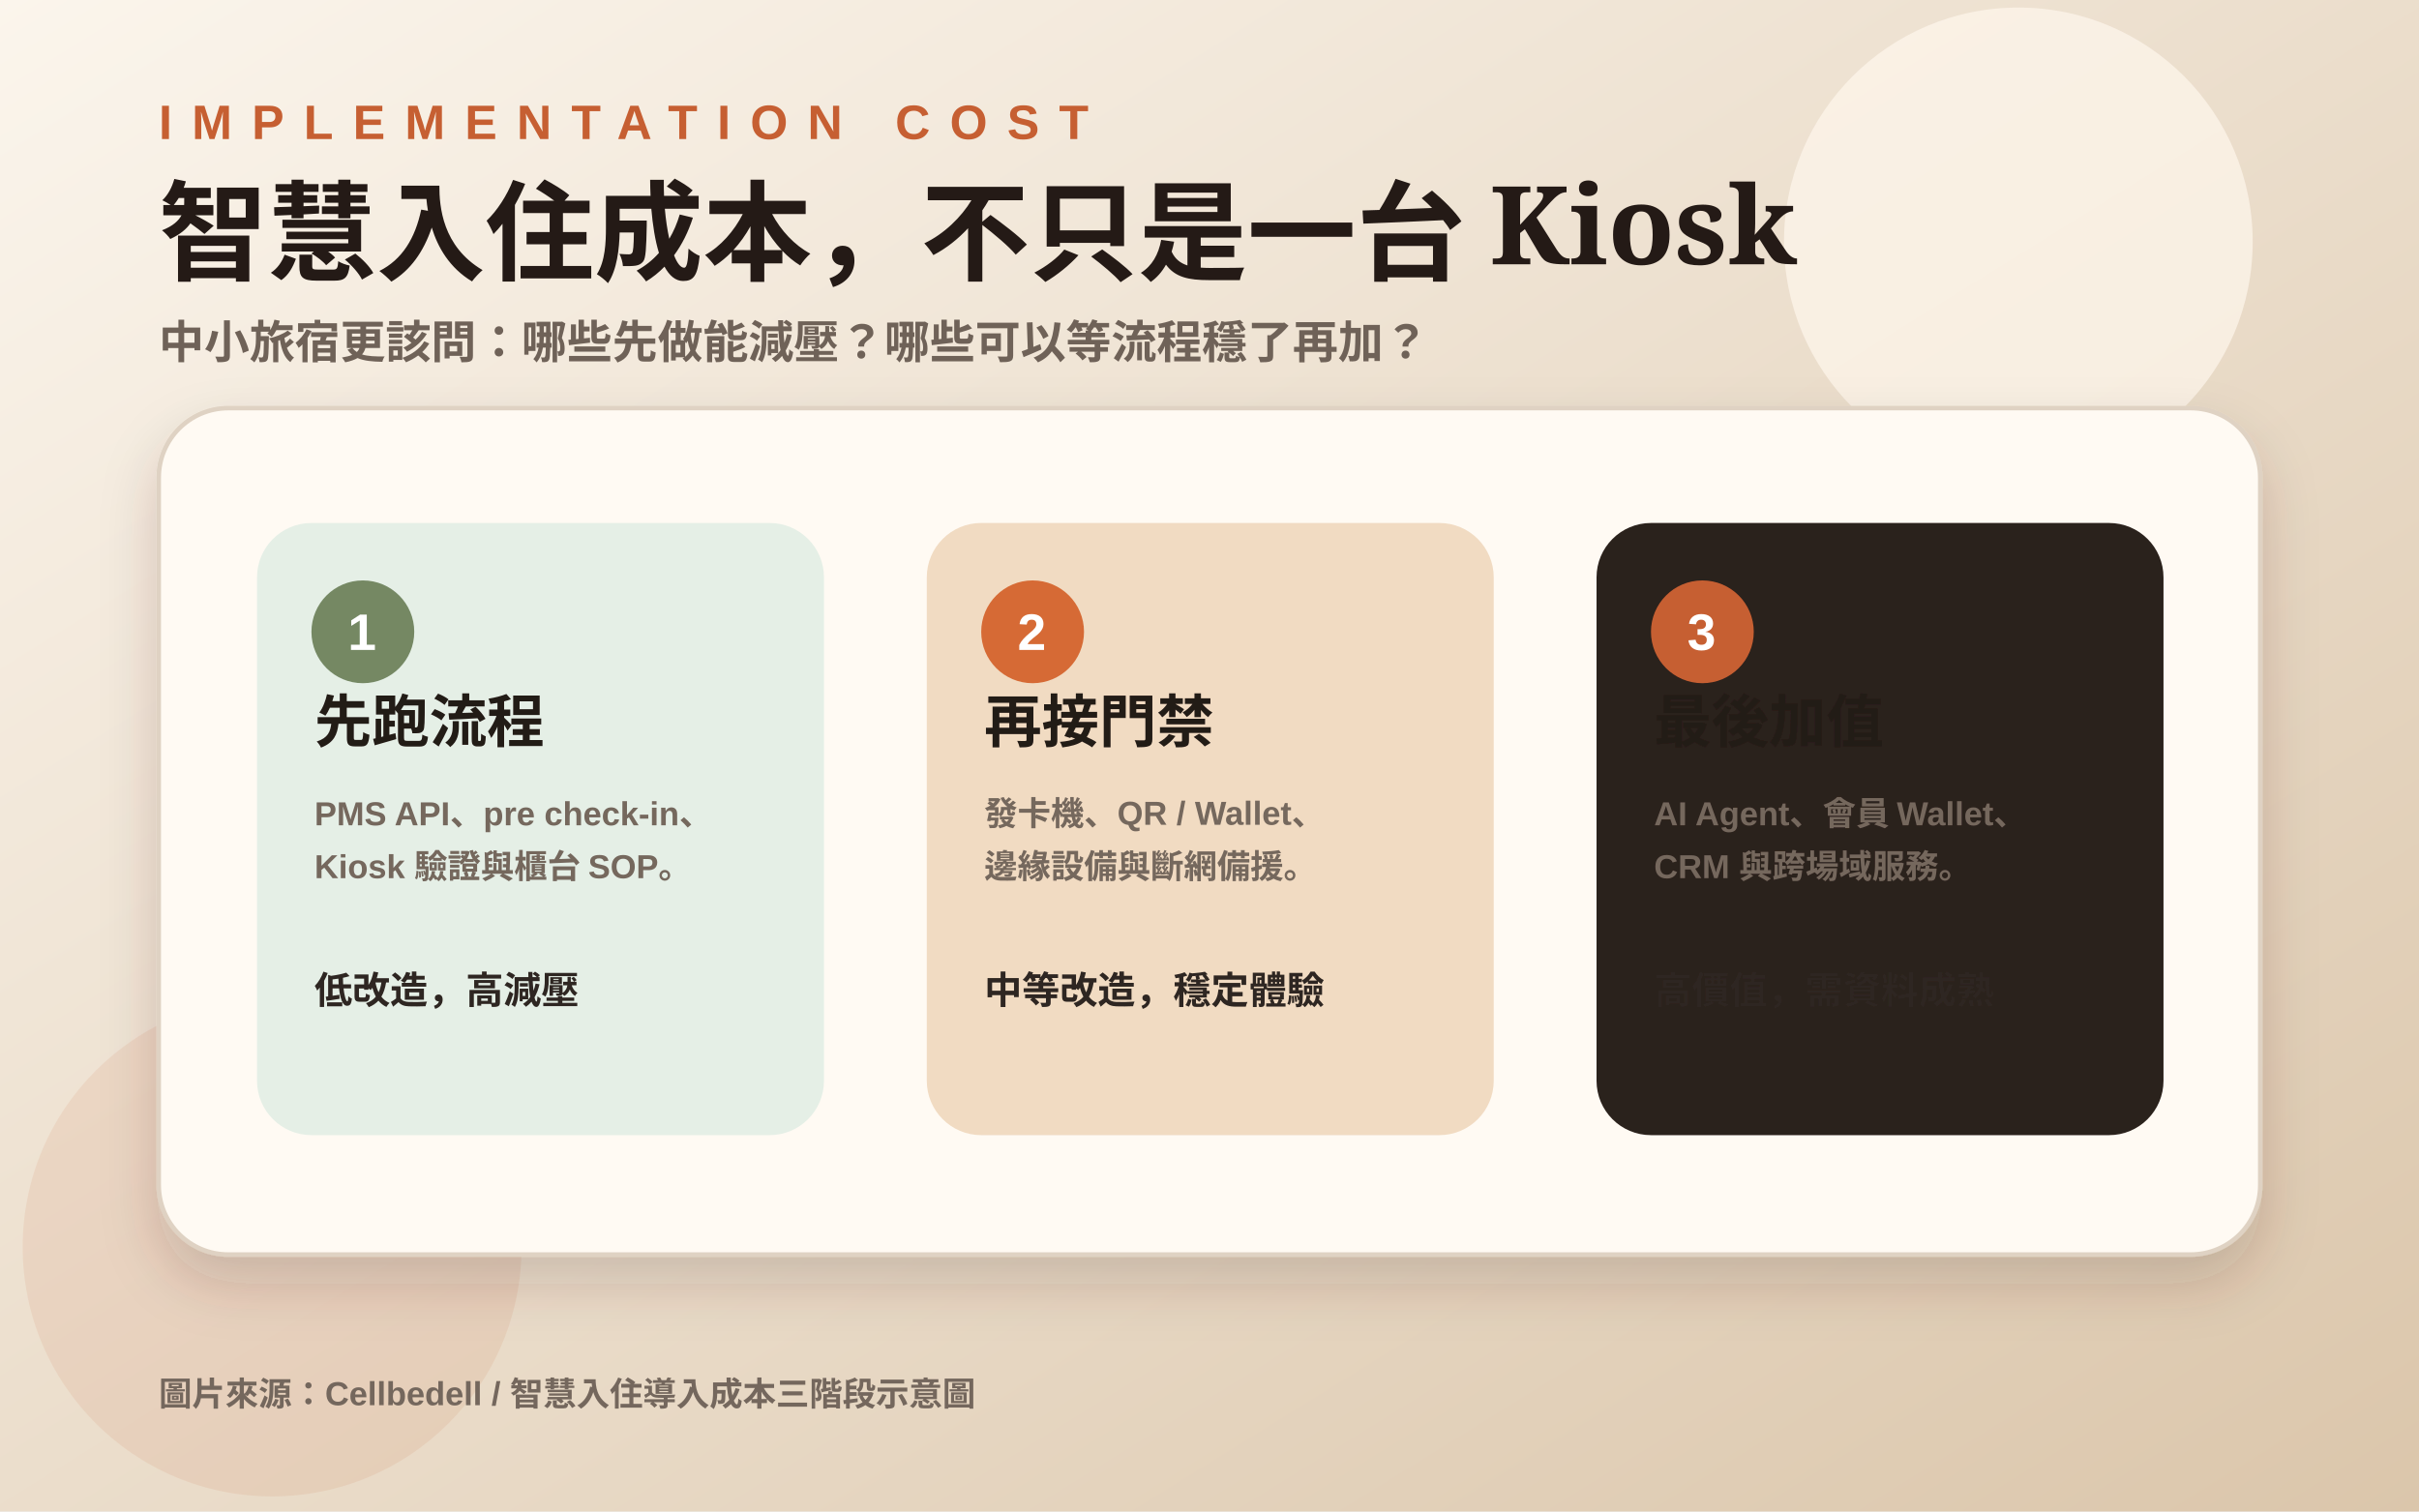
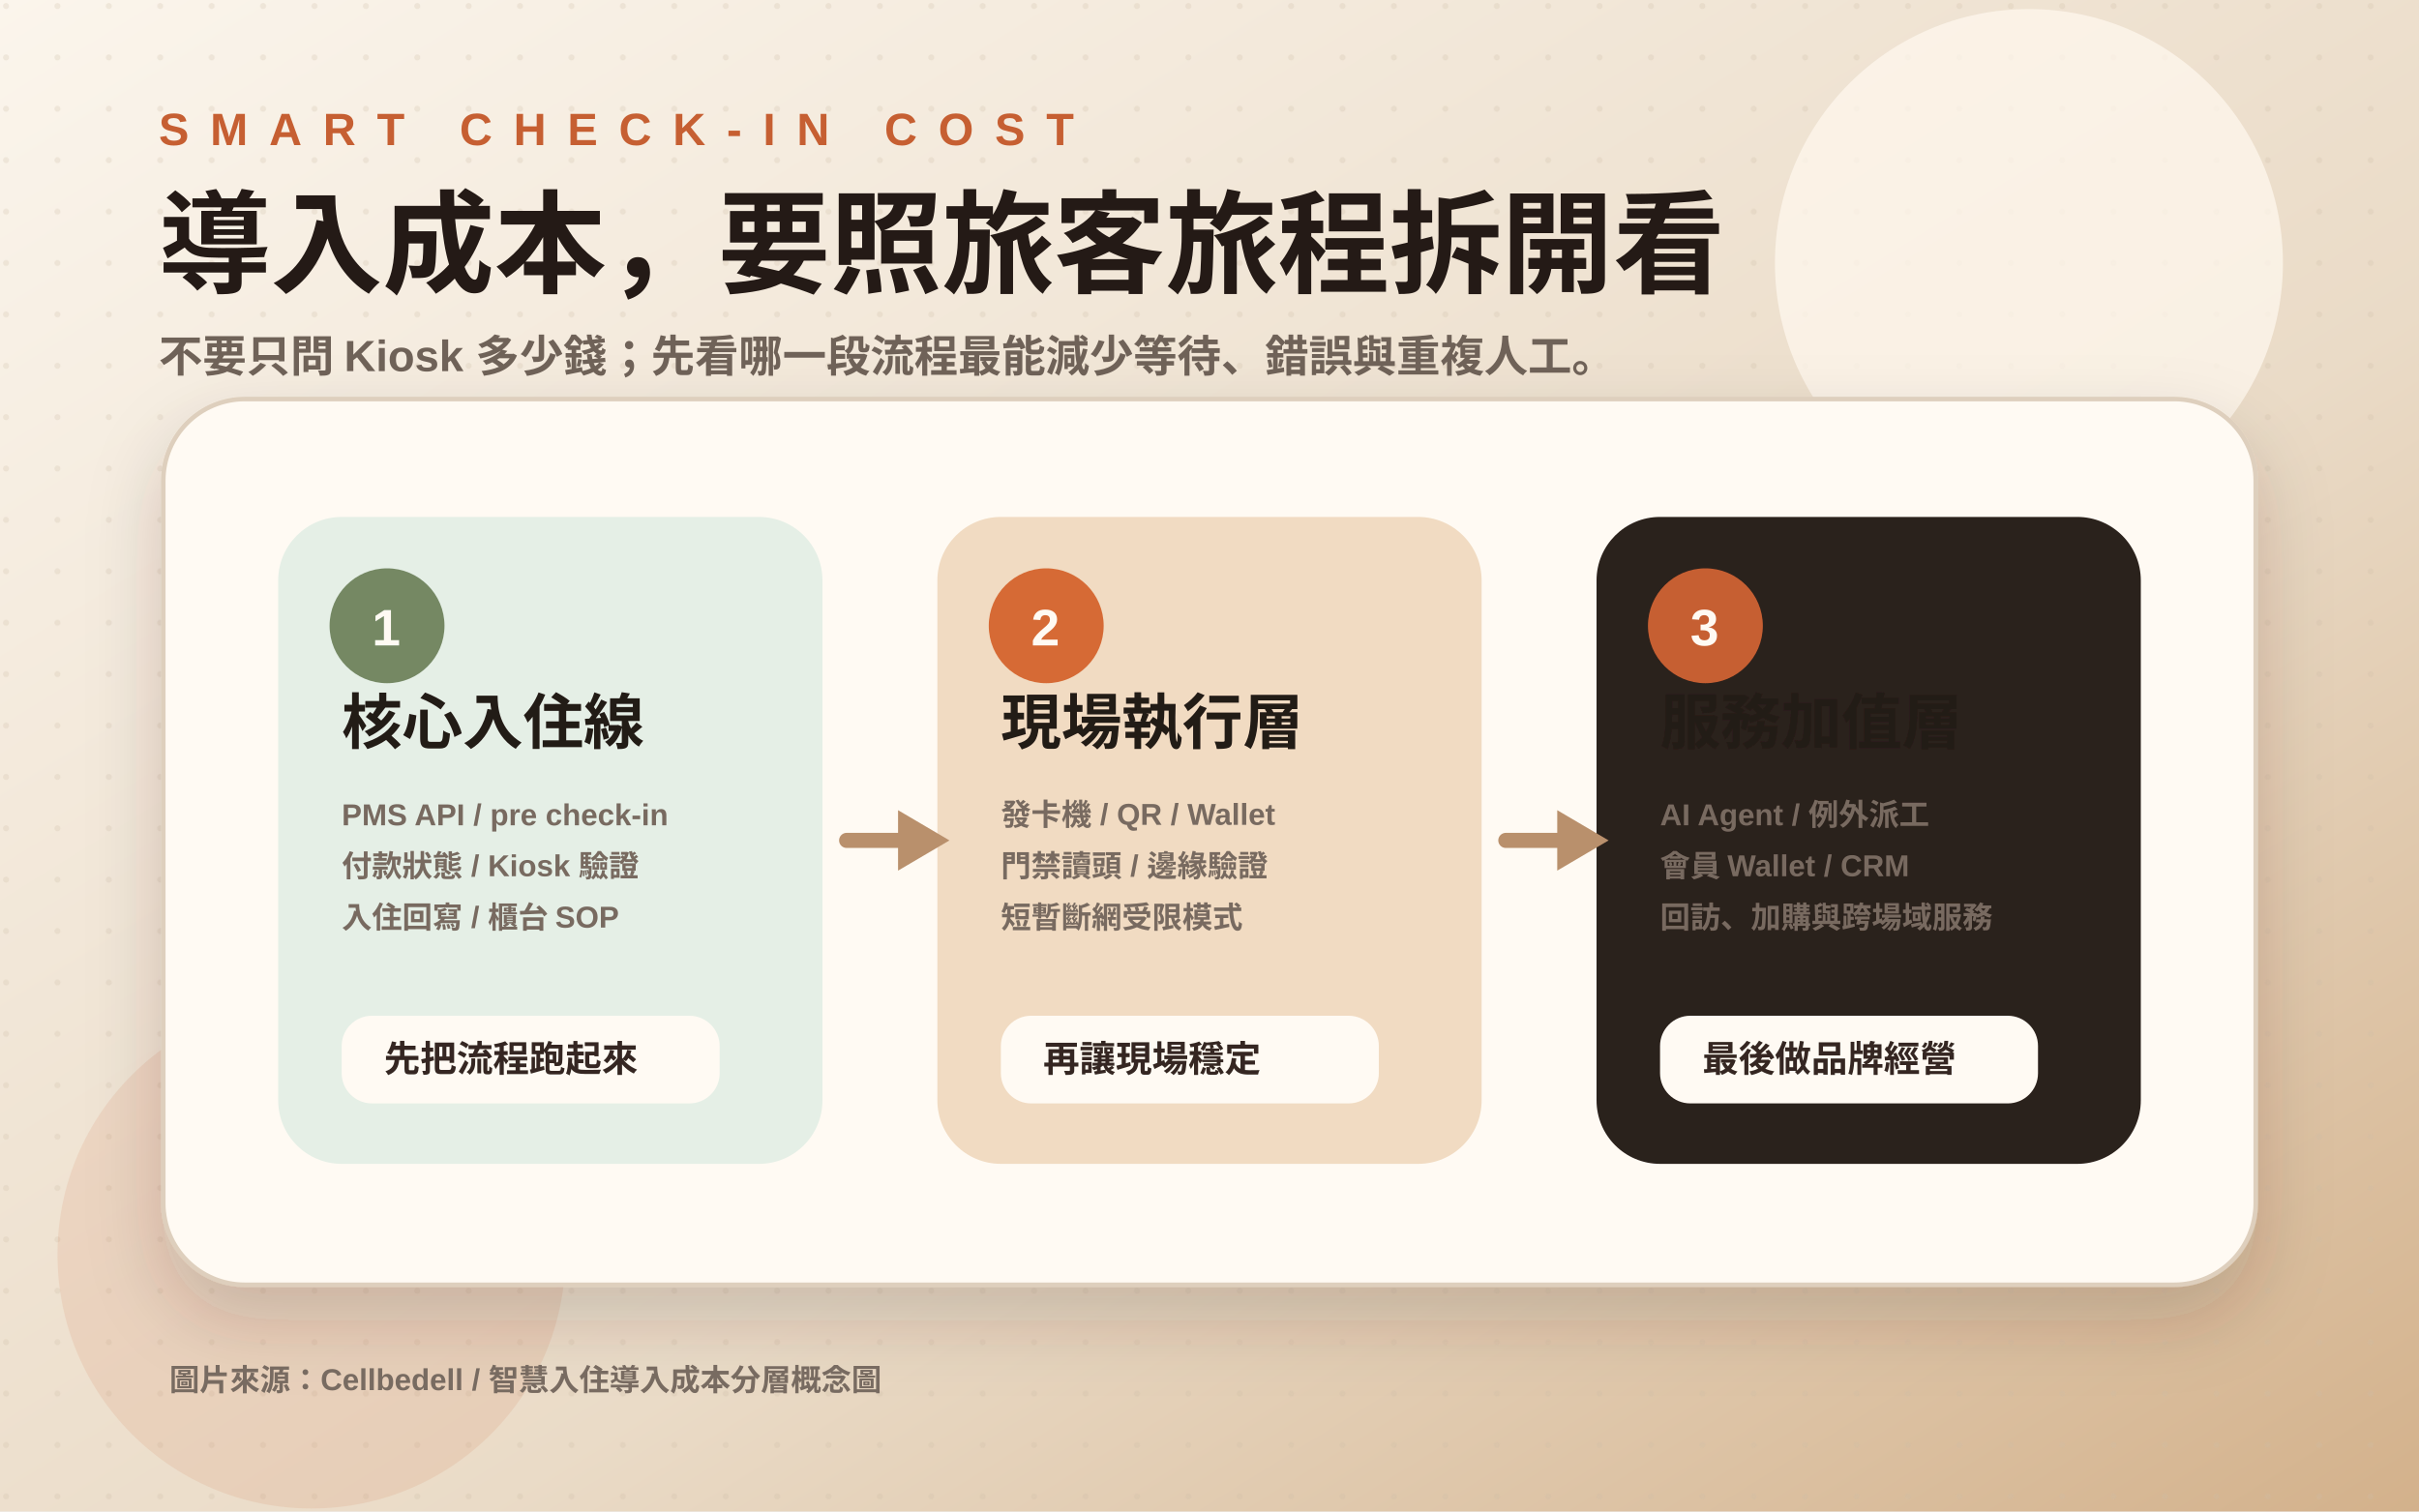
<svg xmlns="http://www.w3.org/2000/svg" width="1600" height="1000" viewBox="0 0 1600 1000" role="img" aria-labelledby="title desc">
  <defs>
-     <linearGradient id="bg" x1="0" x2="1" y1="0" y2="1">
+     <linearGradient id="bg" x1="0" y1="0" x2="1" y2="1">
      <stop offset="0" stop-color="#fbf5ec" />
-       <stop offset="1" stop-color="#dbc6ab" />
+       <stop offset="0.6" stop-color="#eadbc7" />
+       <stop offset="1" stop-color="#d3b18b" />
    </linearGradient>
    <filter id="shadow" x="-20%" y="-20%" width="140%" height="140%">
-       <feDropShadow dx="0" dy="18" stdDeviation="18" flood-color="#4c3429" flood-opacity="0.18" />
+       <feDropShadow dx="0" dy="22" stdDeviation="24" flood-color="#3f2a20" flood-opacity="0.18" />
    </filter>
-     <style>.k{font-family:Arial,sans-serif;font-size:32px;letter-spacing:13px;fill:#c65f32;font-weight:800}.t{font-family:Georgia,serif;font-size:72px;fill:#241a16;font-weight:800}.s{font-family:Arial,sans-serif;font-size:30px;fill:#6f6258;font-weight:650}.h{font-family:Georgia,serif;font-size:38px;fill:#241a16;font-weight:800}.p{font-family:Arial,sans-serif;font-size:25px;fill:#2d2520;font-weight:800}.n{font-family:Arial,sans-serif;font-size:22px;fill:#74675d;font-weight:650}.num{font-family:Arial,sans-serif;font-size:34px;fill:#fff;font-weight:900}</style>
+     <pattern id="dots" width="34" height="34" patternUnits="userSpaceOnUse">
+       <circle cx="4" cy="4" r="2" fill="#cdbca7" opacity="0.45" />
+     </pattern>
+     <style>
+       .k{font-family:Arial,sans-serif;font-size:30px;letter-spacing:14px;fill:#c65f32;font-weight:800}
+       .title{font-family:Georgia,serif;font-size:74px;fill:#241a16;font-weight:800}
+       .dek{font-family:Arial,sans-serif;font-size:29px;fill:#6f6258;font-weight:650}
+       .h{font-family:Georgia,serif;font-size:40px;fill:#241a16;font-weight:800}
+       .p{font-family:Arial,sans-serif;font-size:24px;fill:#342821;font-weight:800}
+       .small{font-family:Arial,sans-serif;font-size:20px;fill:#786b61;font-weight:650}
+       .num{font-family:Arial,sans-serif;font-size:34px;fill:#fffaf3;font-weight:900}
+     </style>
  </defs>
  <rect width="1600" height="1000" fill="url(#bg)" />
-   <circle cx="1335" cy="160" r="155" fill="#fff7ee" opacity=".68" />
-   <circle cx="180" cy="825" r="165" fill="#c65f32" opacity=".1" />
-   <g transform="translate(105 92)">
-     <text class="k" y="0">IMPLEMENTATION COST</text>
-     <text class="t" y="88">智慧入住成本，不只是一台 Kiosk</text>
-     <text class="s" y="145">中小旅宿更該問：哪些先做能減壓？哪些可以等流程穩了再加？</text>
+   <rect width="1600" height="1000" fill="url(#dots)" opacity="0.55" />
+   <circle cx="1342" cy="174" r="168" fill="#fff8ef" opacity="0.72" />
+   <circle cx="206" cy="830" r="168" fill="#c65f32" opacity="0.11" />
+   <g transform="translate(105 96)">
+     <text class="k" y="0">SMART CHECK-IN COST</text>
+     <text class="title" y="92">導入成本，要照旅客旅程拆開看</text>
+     <text class="dek" y="150">不要只問 Kiosk 多少錢；先看哪一段流程最能減少等待、錯誤與重複人工。</text>
  </g>
-   <g transform="translate(105 270)" filter="url(#shadow)">
-     <rect width="1390" height="560" rx="46" fill="#fffaf3" stroke="#dfd2c3" stroke-width="3" />
-     <g transform="translate(65 76)">
-       <rect width="375" height="405" rx="36" fill="#e5efe6" />
-       <circle cx="70" cy="72" r="34" fill="#748864" />
-       <text class="num" x="60" y="84">1</text>
-       <text class="h" x="38" y="145">先跑流程</text>
-       <text class="n" x="38" y="200">PMS API、pre check-in、</text>
-       <text class="n" x="38" y="235">Kiosk 驗證與櫃台 SOP。</text>
-       <text class="p" x="38" y="318">低改造，高減壓</text>
+   <g transform="translate(108 264)" filter="url(#shadow)">
+     <rect width="1384" height="586" rx="54" fill="#fffaf3" stroke="#decfbd" stroke-width="3" />
+     <g transform="translate(76 78)">
+       <rect width="360" height="428" rx="42" fill="#e5efe6" />
+       <circle cx="72" cy="72" r="38" fill="#748864" />
+       <text class="num" x="62" y="85">1</text>
+       <text class="h" x="42" y="150">核心入住線</text>
+       <text class="small" x="42" y="204">PMS API / pre check-in</text>
+       <text class="small" x="42" y="238">付款狀態 / Kiosk 驗證</text>
+       <text class="small" x="42" y="272">入住回寫 / 櫃台 SOP</text>
+       <rect x="42" y="330" width="250" height="58" rx="20" fill="#fffaf3" />
+       <text class="p" x="70" y="367">先把流程跑起來</text>
    </g>
-     <g transform="translate(508 76)">
-       <rect width="375" height="405" rx="36" fill="#f1dbc2" />
-       <circle cx="70" cy="72" r="34" fill="#d66a34" />
-       <text class="num" x="60" y="84">2</text>
-       <text class="h" x="38" y="145">再接門禁</text>
-       <text class="n" x="38" y="200">發卡機、QR / Wallet、</text>
-       <text class="n" x="38" y="235">邊緣設備與斷網備援。</text>
-       <text class="p" x="38" y="318">中等改造，穩定體驗</text>
+     <g transform="translate(512 78)">
+       <rect width="360" height="428" rx="42" fill="#f1dbc2" />
+       <circle cx="72" cy="72" r="38" fill="#d66a34" />
+       <text class="num" x="62" y="85">2</text>
+       <text class="h" x="42" y="150">現場執行層</text>
+       <text class="small" x="42" y="204">發卡機 / QR / Wallet</text>
+       <text class="small" x="42" y="238">門禁讀頭 / 邊緣驗證</text>
+       <text class="small" x="42" y="272">短暫斷網受限模式</text>
+       <rect x="42" y="330" width="250" height="58" rx="20" fill="#fffaf3" />
+       <text class="p" x="70" y="367">再讓現場穩定</text>
    </g>
-     <g transform="translate(951 76)">
-       <rect width="375" height="405" rx="36" fill="#2b201b" />
-       <circle cx="70" cy="72" r="34" fill="#c65f32" />
-       <text class="num" x="60" y="84">3</text>
-       <text class="h" x="38" y="145" fill="#fffaf3">最後加值</text>
-       <text class="n" x="38" y="200" fill="#eadbcb">AI Agent、會員 Wallet、</text>
-       <text class="n" x="38" y="235" fill="#eadbcb">CRM 與跨場域服務。</text>
-       <text class="p" x="38" y="318" fill="#fffaf3">高價值，需資料成熟</text>
+     <g transform="translate(948 78)">
+       <rect width="360" height="428" rx="42" fill="#2b201b" />
+       <circle cx="72" cy="72" r="38" fill="#c65f32" />
+       <text class="num" x="62" y="85">3</text>
+       <text class="h" x="42" y="150" fill="#fffaf3">服務加值層</text>
+       <text class="small" x="42" y="204" fill="#eadbcb">AI Agent / 例外派工</text>
+       <text class="small" x="42" y="238" fill="#eadbcb">會員 Wallet / CRM</text>
+       <text class="small" x="42" y="272" fill="#eadbcb">回訪、加購與跨場域服務</text>
+       <rect x="42" y="330" width="250" height="58" rx="20" fill="#fffaf3" />
+       <text class="p" x="70" y="367">最後做品牌經營</text>
    </g>
+     <path d="M452 292h42" stroke="#b9906c" stroke-width="10" stroke-linecap="round" />
+     <path d="M486 272l34 20-34 20" fill="#b9906c" />
+     <path d="M888 292h42" stroke="#b9906c" stroke-width="10" stroke-linecap="round" />
+     <path d="M922 272l34 20-34 20" fill="#b9906c" />
  </g>
-   <text class="n" x="105" y="930">圖片來源：Cellbedell / 智慧入住導入成本三階段示意圖</text>
+   <text class="small" x="112" y="920">圖片來源：Cellbedell / 智慧入住導入成本分層概念圖</text>
</svg>
